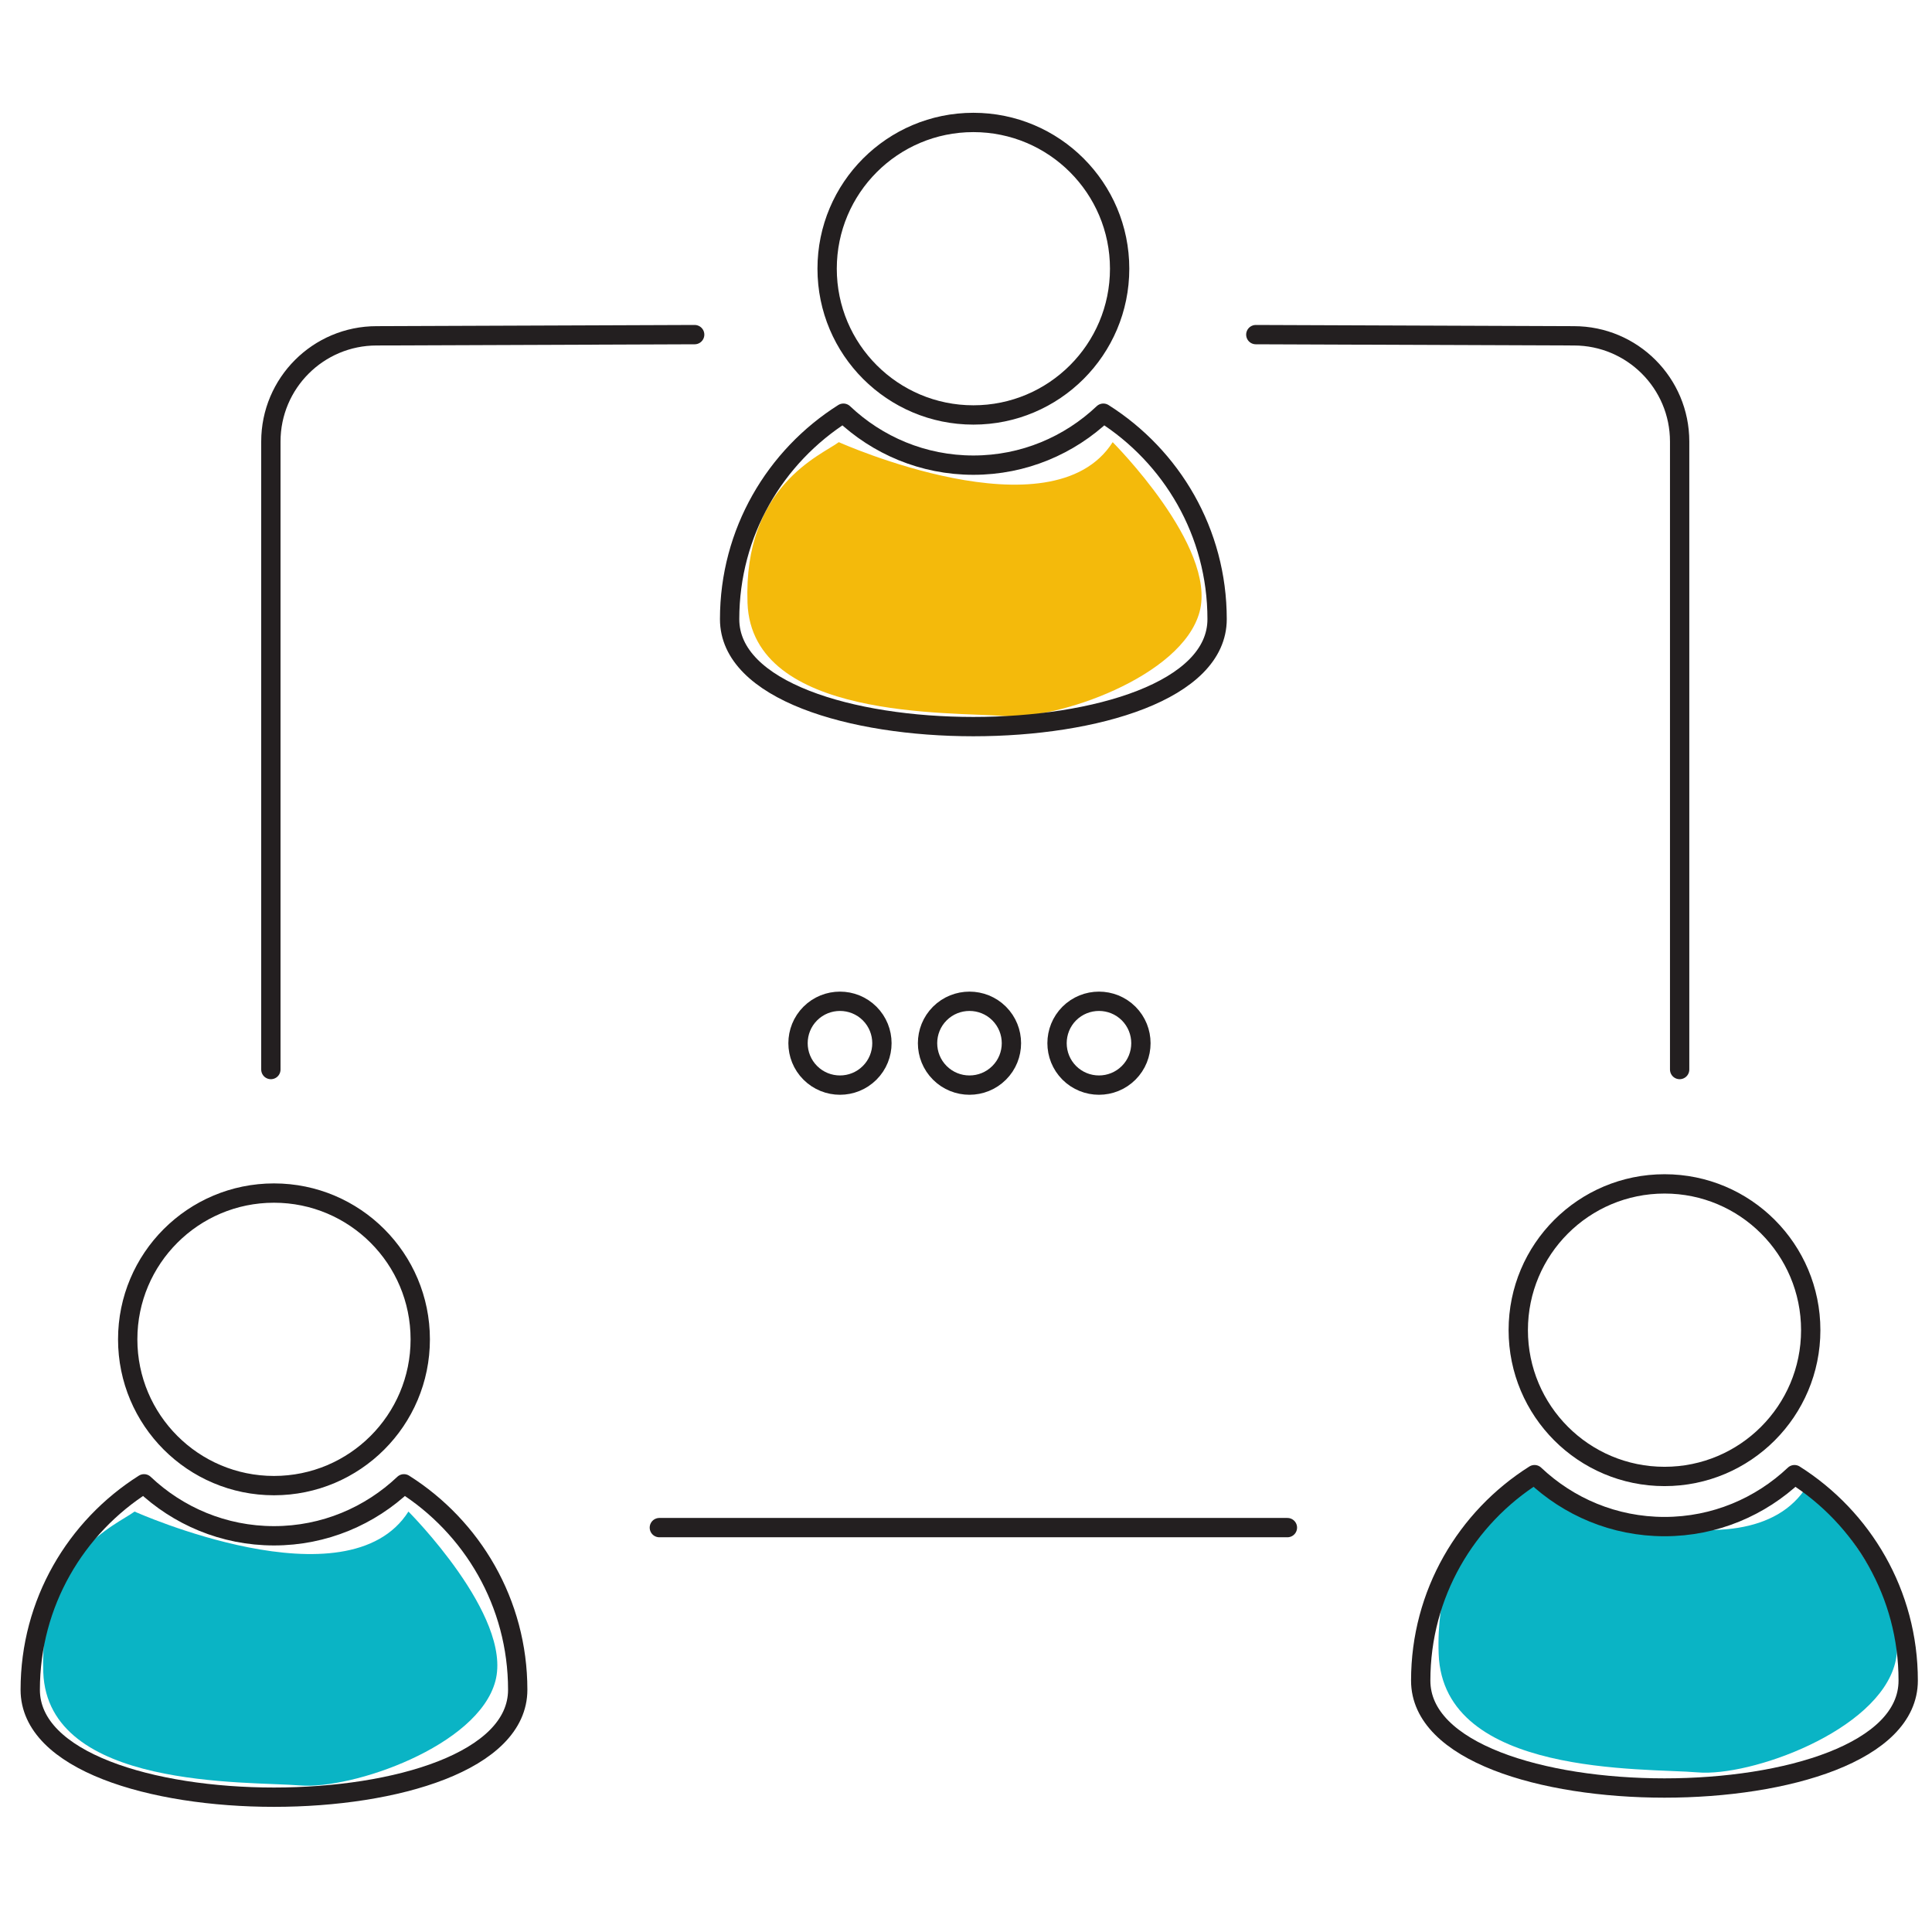
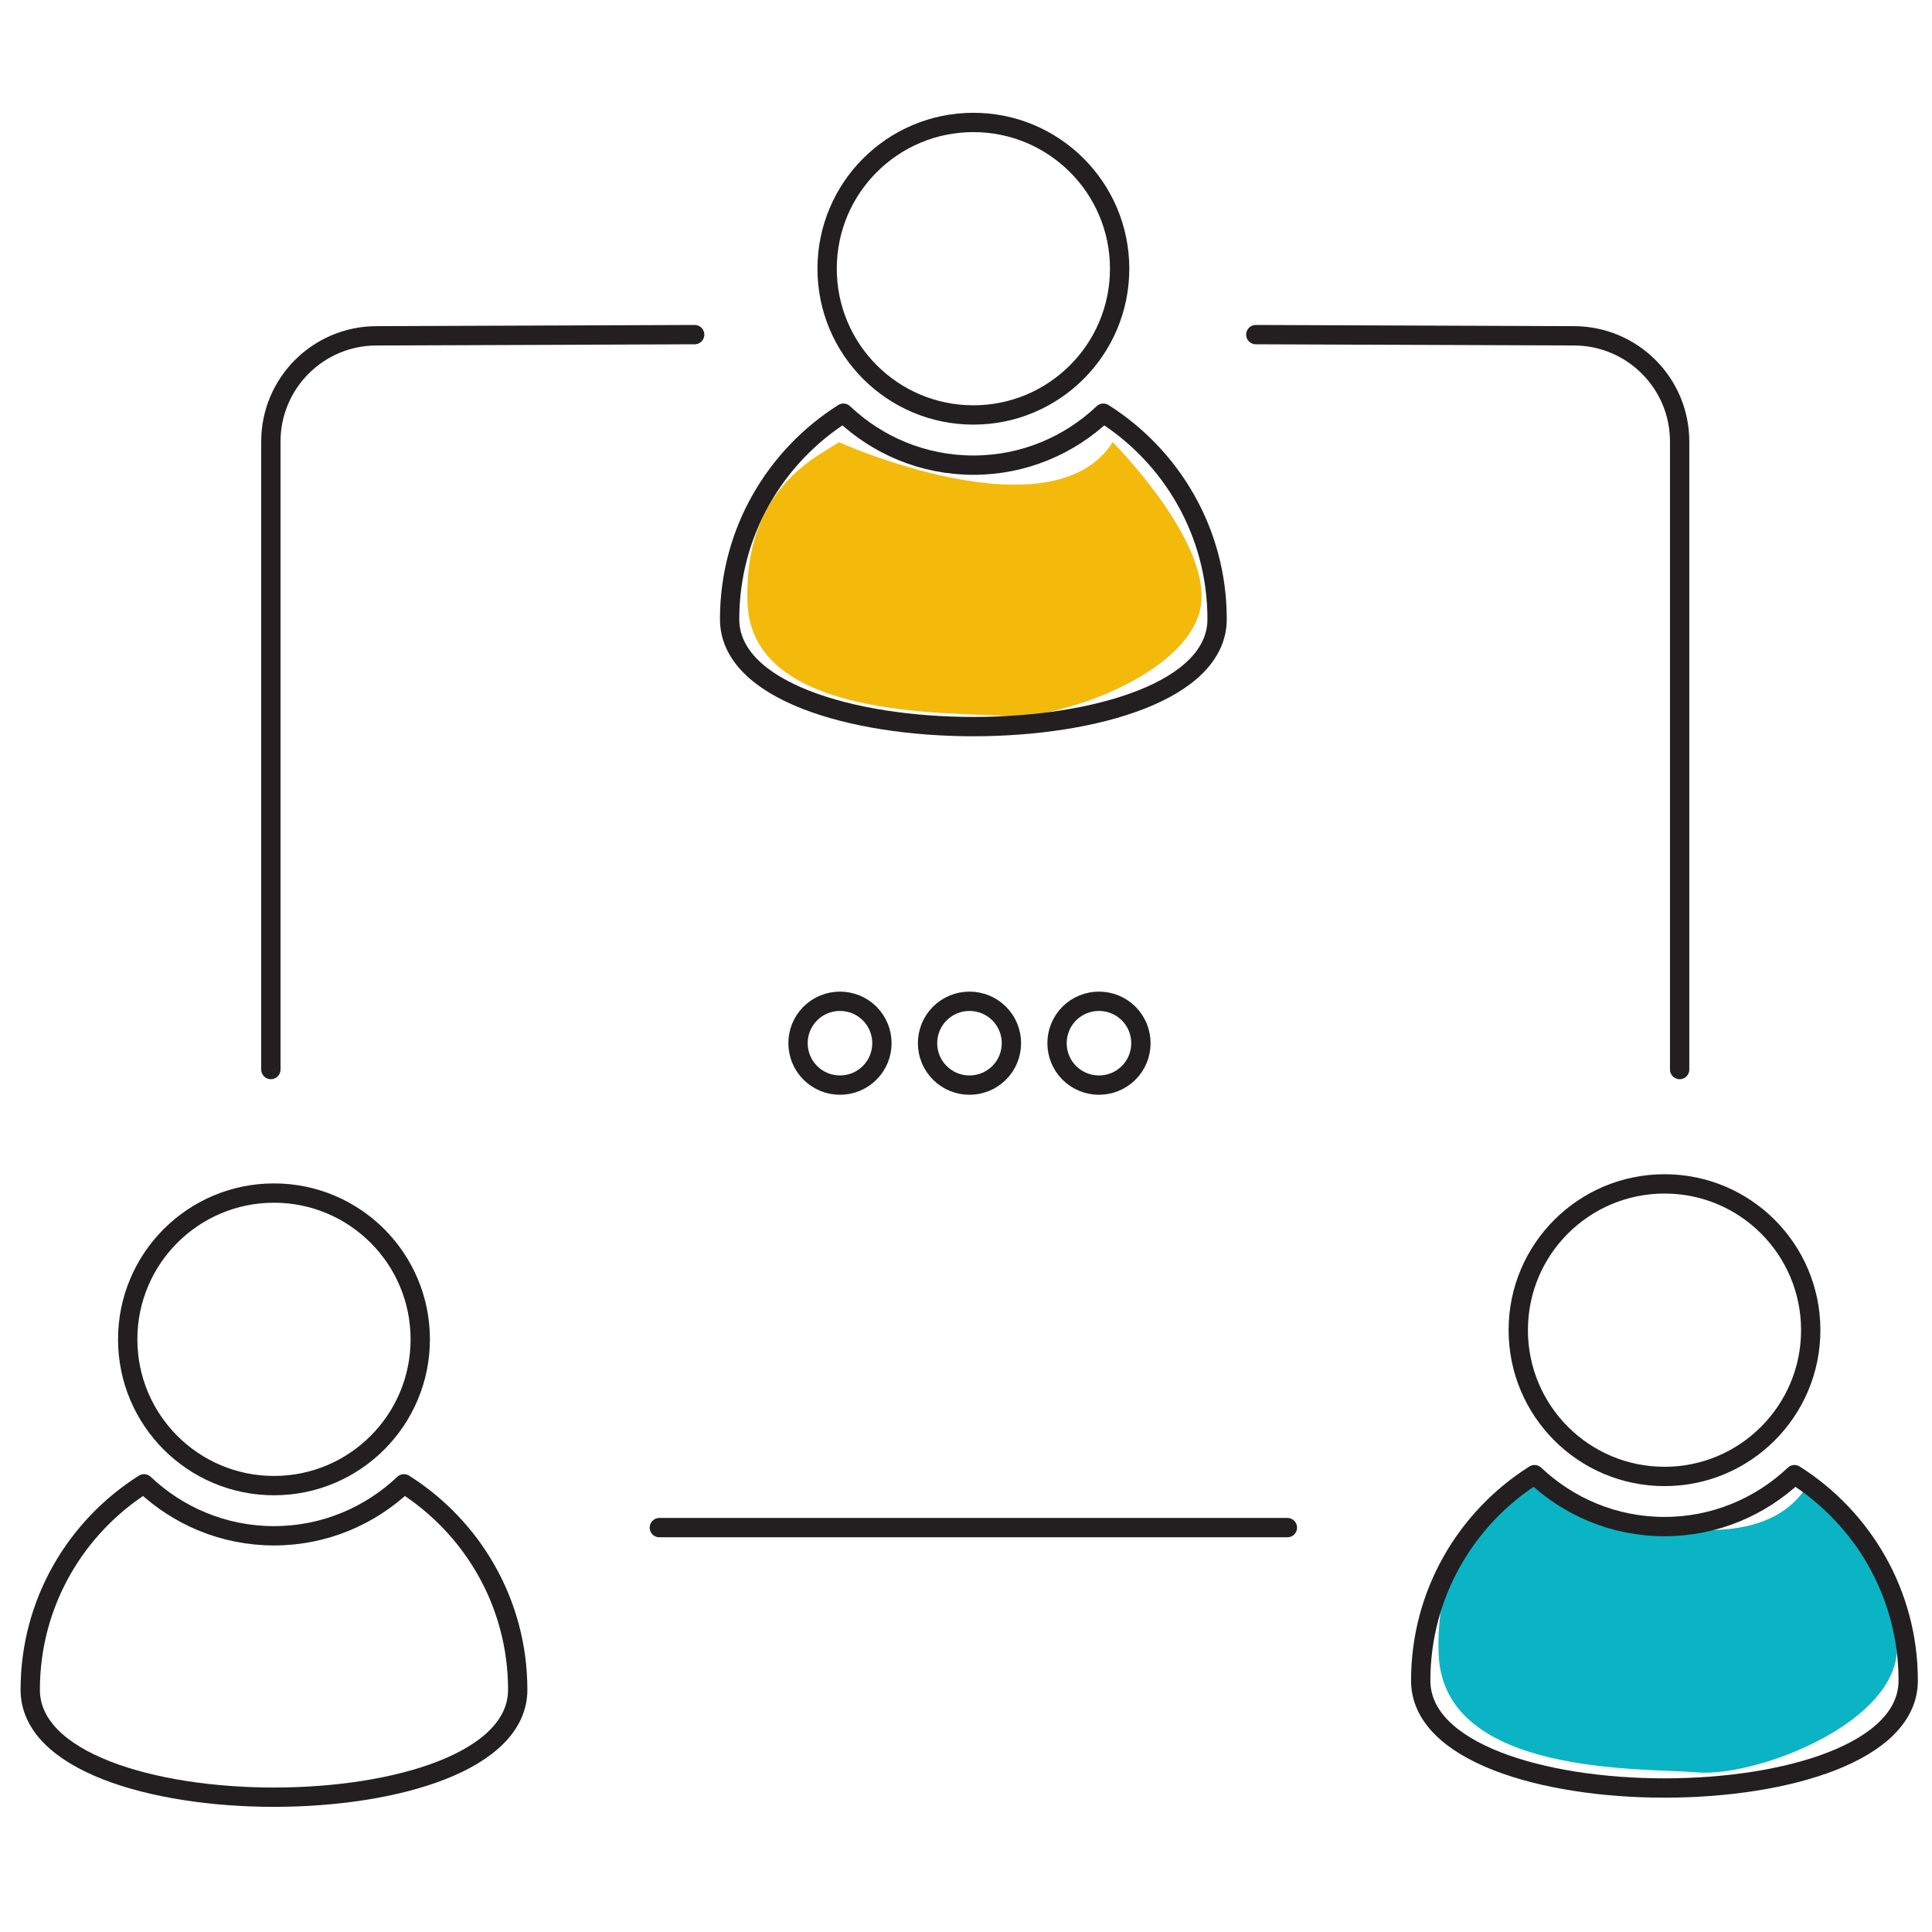
<svg xmlns="http://www.w3.org/2000/svg" version="1.1" id="Layer_1" x="0px" y="0px" width="100px" height="100px" viewBox="0 0 100 100" enable-background="new 0 0 100 100" xml:space="preserve">
  <path fill="#F4BA0B" d="M43.416,22.886c0,0,11.026,4.951,14.176,0c0,0,5.401,5.4,4.5,8.776c-0.9,3.375-7.425,5.625-10.125,5.4  c-2.7-0.226-13.051,0.225-13.276-5.851C38.466,25.135,42.516,23.561,43.416,22.886z" />
-   <path fill="#0AB4C5" d="M6.965,78.238c0,0,11.026,4.95,14.176,0c0,0,5.4,5.401,4.5,8.775c-0.9,3.375-7.425,5.625-10.125,5.4  c-2.7-0.226-13.051,0.225-13.276-5.852C2.015,80.488,6.064,78.914,6.965,78.238z" />
  <path fill="#0AB4C5" d="M79.236,76.89c0,0,11.133,5.185,14.314,0c0,0,5.45,5.656,4.541,9.193c-0.908,3.534-7.495,5.891-10.223,5.655  c-2.726-0.237-13.175,0.235-13.403-6.129C74.239,79.245,78.328,77.596,79.236,76.89z" />
  <g>
    <path fill="none" stroke="#000000" stroke-miterlimit="10" d="M84.298,42.623" />
    <circle fill="none" stroke="#231F20" stroke-linecap="round" stroke-linejoin="round" cx="50.382" cy="13.908" r="7.57" />
    <path fill="none" stroke="#231F20" stroke-linecap="round" stroke-linejoin="round" d="M57.109,21.387   c-1.757,1.663-4.119,2.689-6.726,2.689c-2.609,0-4.973-1.026-6.728-2.689c-3.536,2.236-5.89,6.167-5.89,10.66   c0,7.416,25.232,7.416,25.232,0C62.998,27.554,60.644,23.623,57.109,21.387z" />
    <g>
      <circle fill="none" stroke="#231F20" stroke-linecap="round" stroke-linejoin="round" cx="14.181" cy="69.324" r="7.571" />
      <path fill="none" stroke="#231F20" stroke-linecap="round" stroke-linejoin="round" d="M20.908,76.802    c-1.755,1.662-4.117,2.69-6.726,2.69c-2.609,0-4.973-1.028-6.727-2.69c-3.536,2.235-5.89,6.167-5.89,10.659    c0,7.415,25.232,7.415,25.232,0C26.797,82.969,24.443,79.037,20.908,76.802z" />
    </g>
    <g>
      <path fill="none" stroke="#231F20" stroke-linecap="round" stroke-linejoin="round" d="M93.723,68.848    c0,4.181-3.387,7.573-7.566,7.573c-4.186,0-7.572-3.393-7.572-7.573c0-4.183,3.387-7.57,7.572-7.57    C90.336,61.277,93.723,64.665,93.723,68.848z" />
      <path fill="none" stroke="#231F20" stroke-linecap="round" stroke-linejoin="round" d="M92.883,76.328    c-1.758,1.66-4.121,2.688-6.727,2.688c-2.611,0-4.974-1.027-6.729-2.688c-3.536,2.233-5.891,6.165-5.891,10.659    c0,7.414,25.232,7.414,25.232,0C98.77,82.493,96.414,78.562,92.883,76.328z" />
    </g>
    <line fill="none" stroke="#231F20" stroke-linecap="round" stroke-linejoin="round" x1="34.128" y1="79.069" x2="66.636" y2="79.069" />
    <g>
      <path fill="none" stroke="#231F20" stroke-linecap="round" stroke-linejoin="round" d="M35.956,17.32l-16.463,0.062    c-3.023,0-5.473,2.451-5.473,5.472v32.505" />
      <path fill="none" stroke="#231F20" stroke-linecap="round" stroke-linejoin="round" d="M65.001,17.32l16.462,0.062    c3.024,0,5.475,2.451,5.475,5.472v32.505" />
    </g>
    <path fill="none" stroke="#231F20" stroke-linecap="round" stroke-linejoin="round" d="M45.013,55.53   c-0.847,0.847-2.225,0.847-3.072,0c-0.847-0.846-0.847-2.223,0-3.07c0.847-0.845,2.225-0.845,3.072,0   C45.86,53.308,45.86,54.685,45.013,55.53z" />
    <path fill="none" stroke="#231F20" stroke-linecap="round" stroke-linejoin="round" d="M51.716,55.53   c-0.847,0.847-2.225,0.847-3.071,0c-0.847-0.846-0.847-2.223,0-3.07c0.846-0.845,2.225-0.845,3.071,0   C52.563,53.308,52.563,54.685,51.716,55.53z" />
    <path fill="none" stroke="#231F20" stroke-linecap="round" stroke-linejoin="round" d="M58.419,55.53   c-0.848,0.847-2.225,0.847-3.073,0c-0.845-0.846-0.845-2.223,0-3.07c0.849-0.845,2.226-0.845,3.073,0   C59.265,53.308,59.265,54.685,58.419,55.53z" />
  </g>
</svg>
